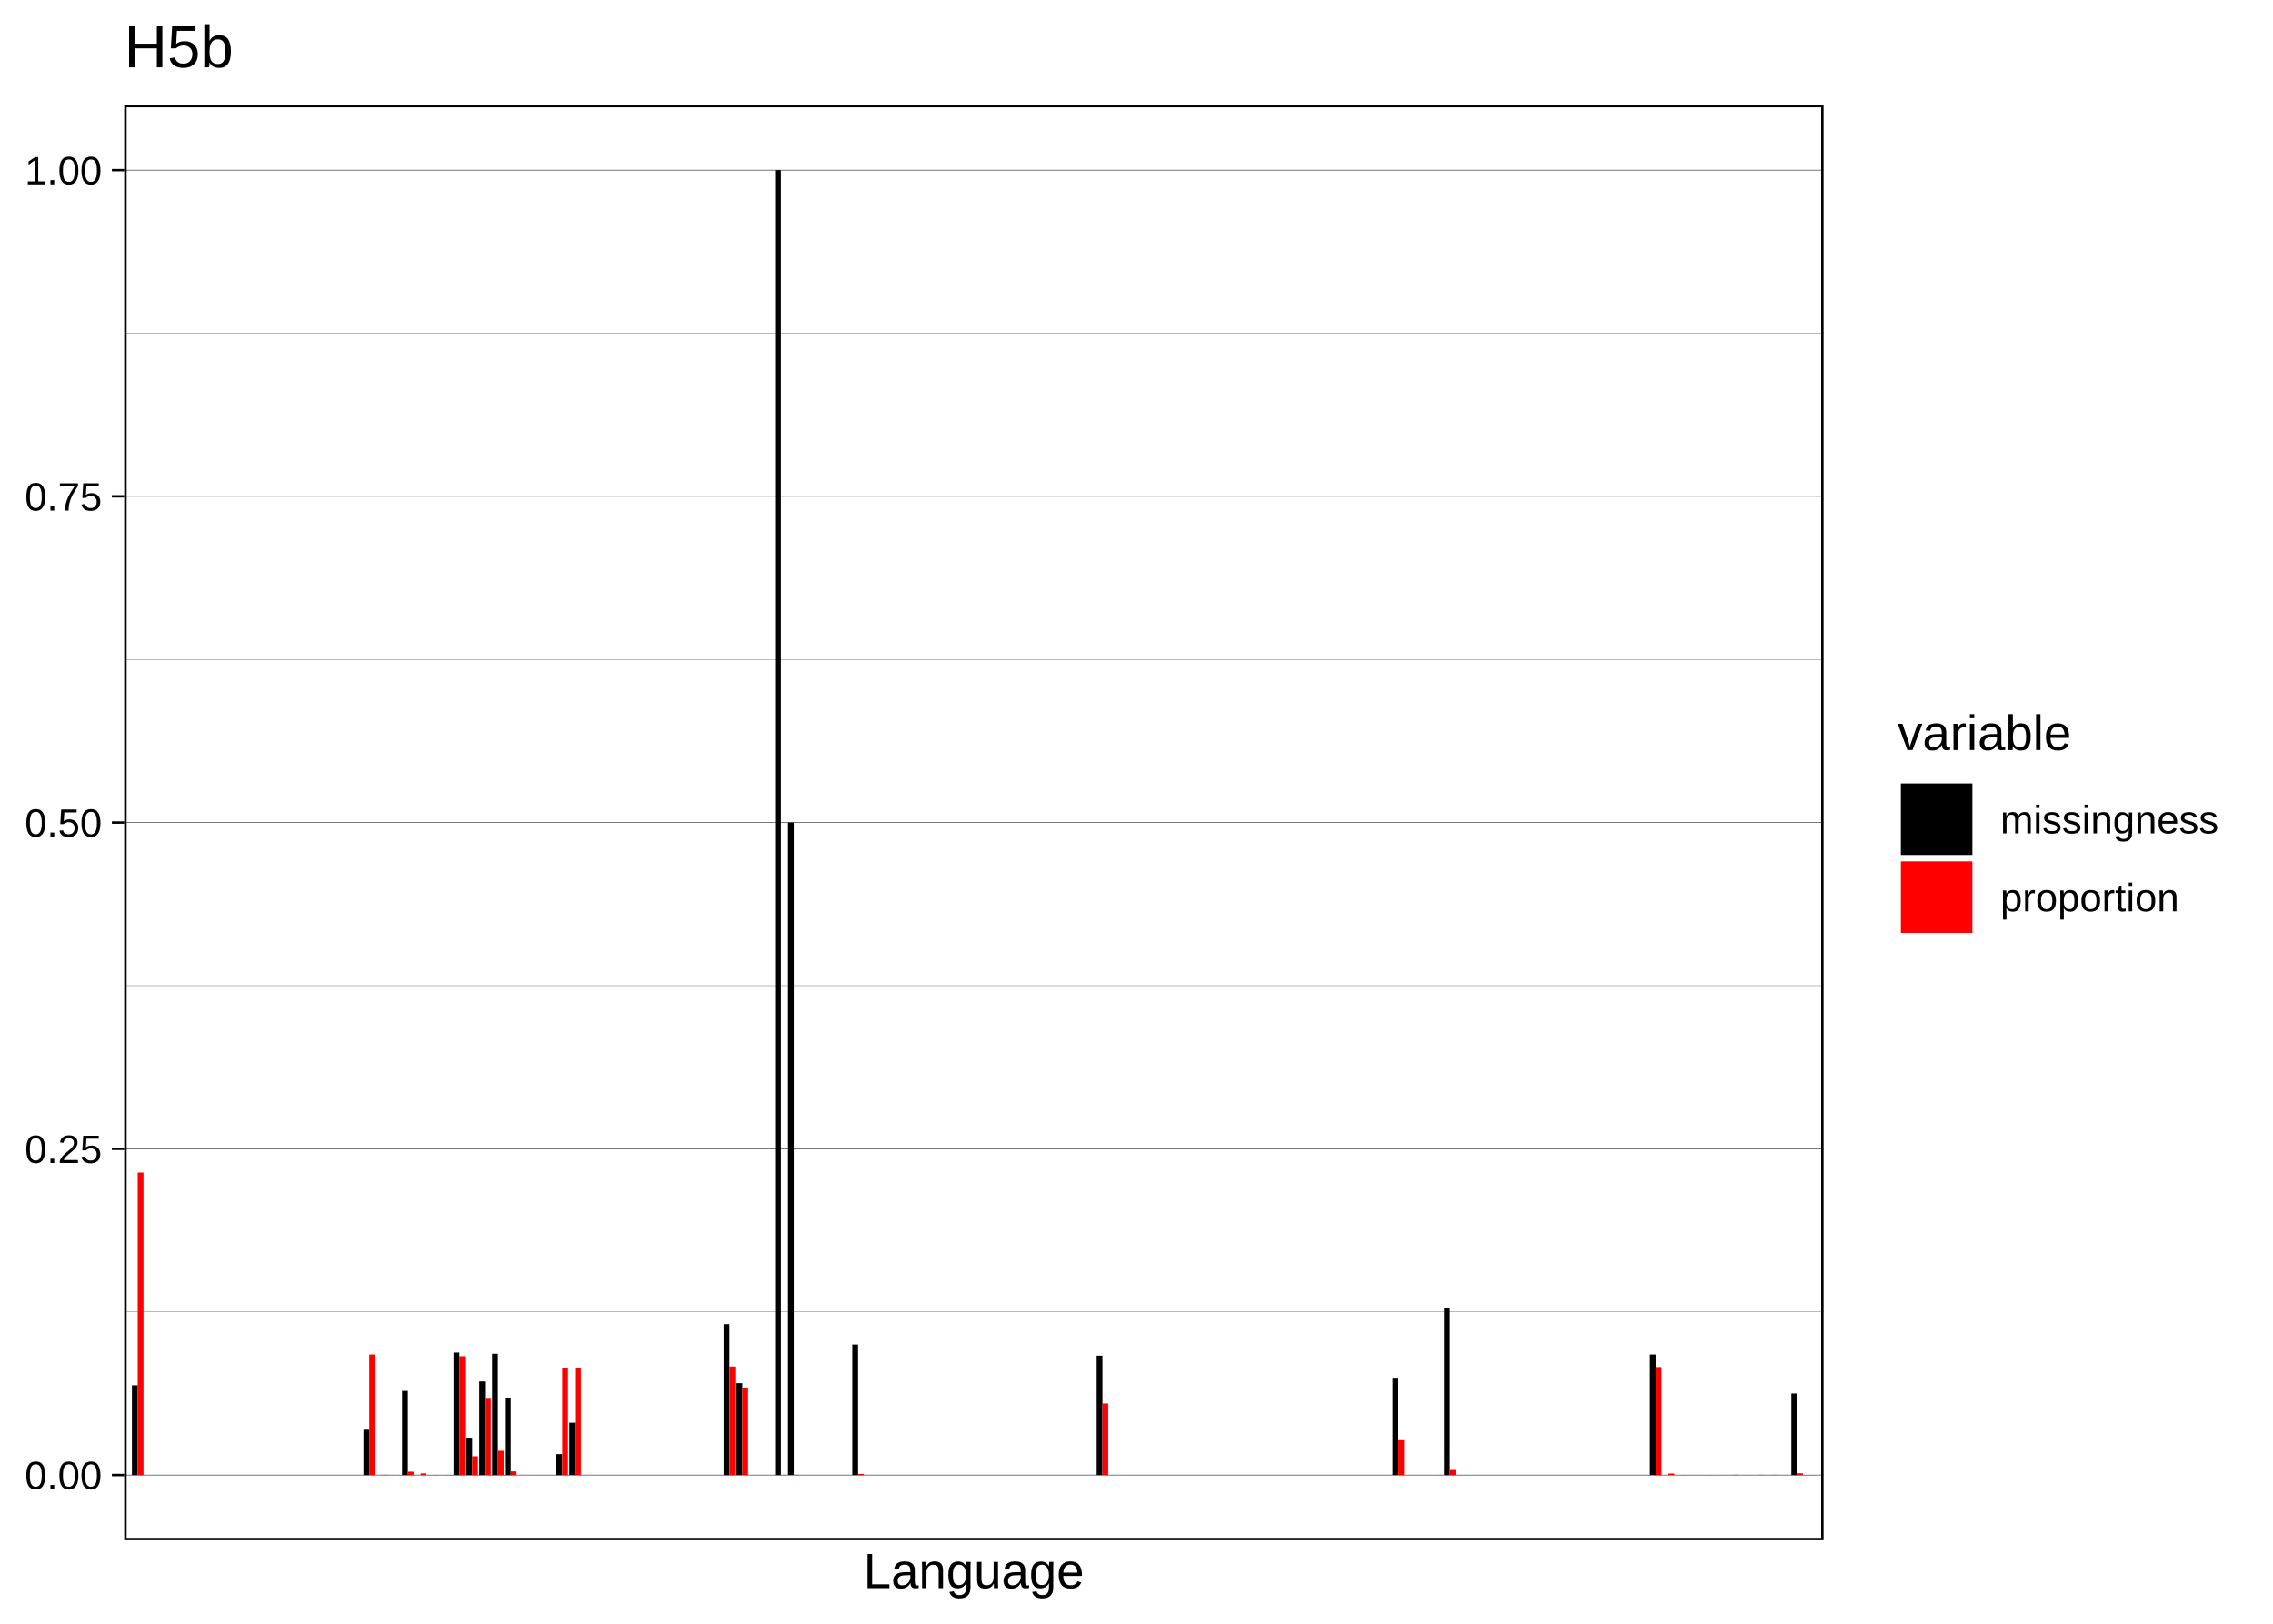
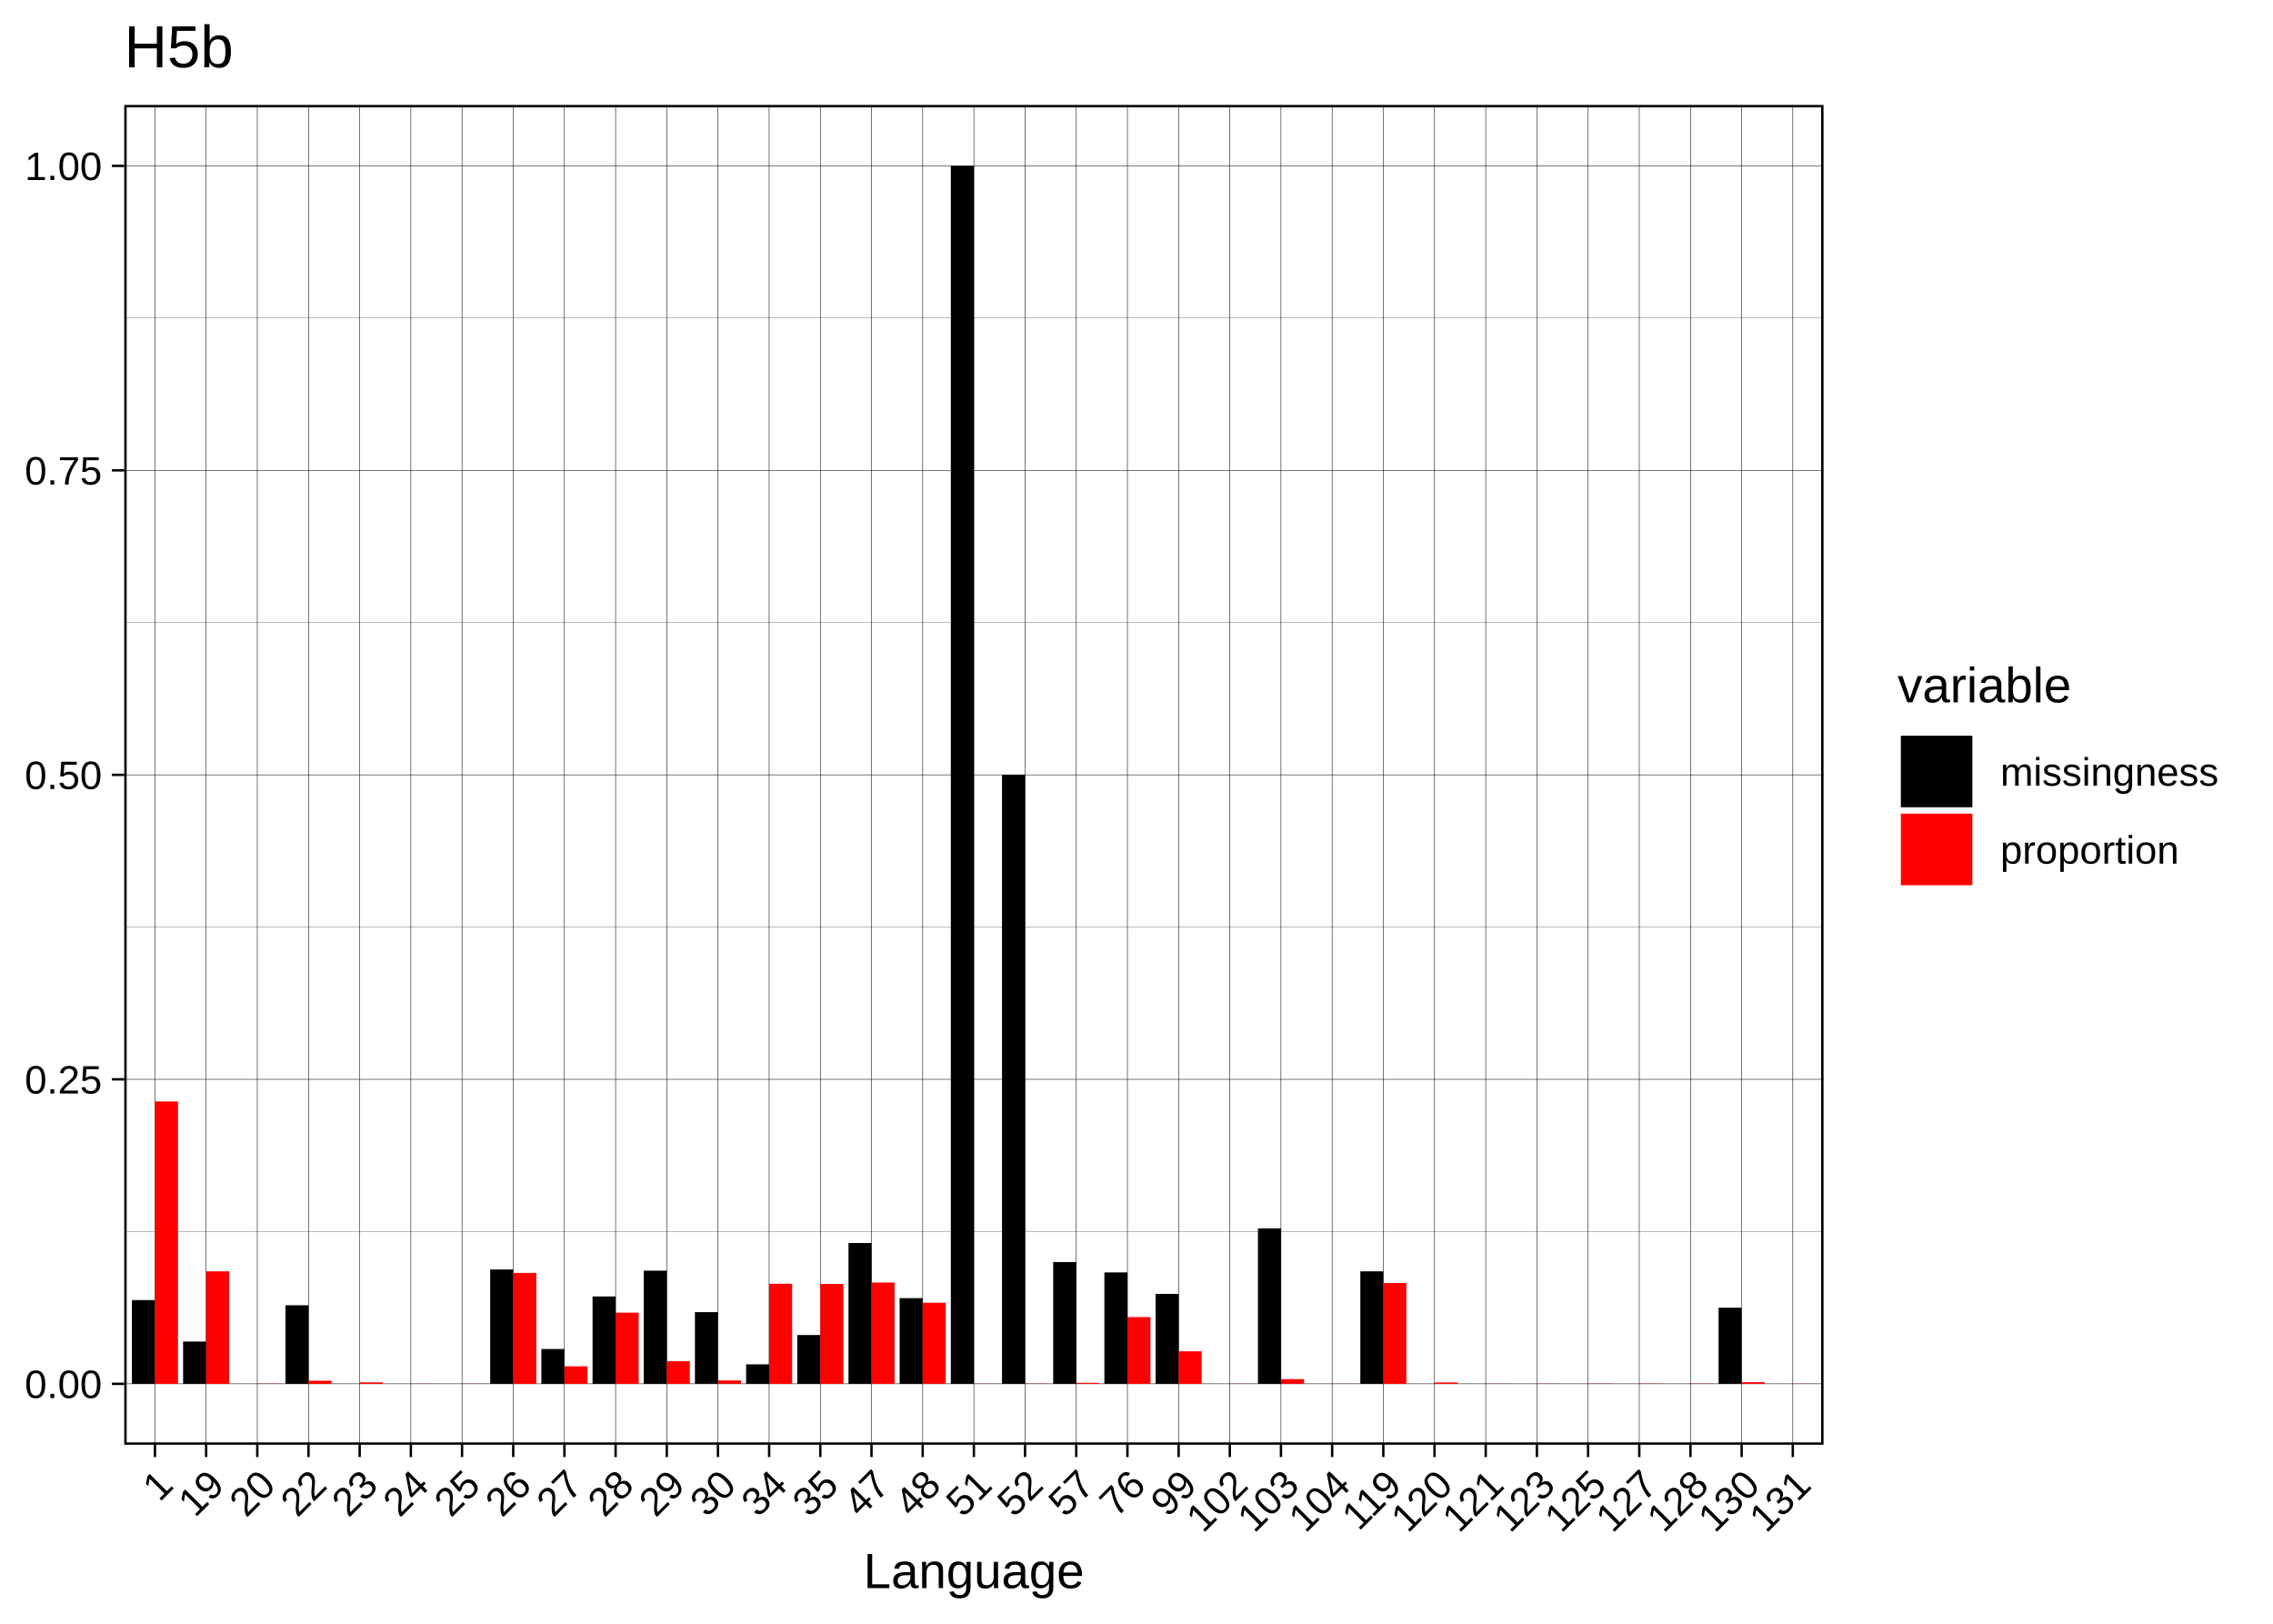
<svg xmlns="http://www.w3.org/2000/svg" class="svglite" width="504.00pt" height="360.00pt" viewBox="0 0 504.00 360.00">
  <defs>
    <style type="text/css">
    .svglite line, .svglite polyline, .svglite polygon, .svglite path, .svglite rect, .svglite circle {
      fill: none;
      stroke: #000000;
      stroke-linecap: round;
      stroke-linejoin: round;
      stroke-miterlimit: 10.00;
    }
    .svglite text {
      white-space: pre;
    }
  </style>
  </defs>
  <rect width="100%" height="100%" style="stroke: none; fill: #FFFFFF;" />
  <defs>
    <clipPath id="cpMC4wMHw1MDQuMDB8MC4wMHwzNjAuMDA=">
      <rect x="0.00" y="0.00" width="504.00" height="360.00" />
    </clipPath>
  </defs>
  <g clip-path="url(#cpMC4wMHw1MDQuMDB8MC4wMHwzNjAuMDA=)">
    <rect x="0" y="0.00" width="504.00" height="360.00" style="stroke-width: 1.07; stroke: #FFFFFF; fill: #FFFFFF;" />
  </g>
  <defs>
-     <clipPath id="cpMjcuNTV8NDA0LjMzfDIzLjI3fDM0MS40OA==">
-       <rect x="27.55" y="23.27" width="376.79" height="318.22" />
+     <clipPath id="cpMjcuNTV8NDA0LjMzfDIzLjI3fDMyMC4zMQ==">
+       <rect x="27.55" y="23.27" width="376.79" height="297.05" />
    </clipPath>
  </defs>
-   <g clip-path="url(#cpMjcuNTV8NDA0LjMzfDIzLjI3fDM0MS40OA==)">
-     <rect x="27.55" y="23.27" width="376.79" height="318.22" style="stroke-width: 1.07; stroke: none; fill: #FFFFFF;" />
-     <polyline points="27.55,290.86 404.33,290.86 " style="stroke-width: 0.053; stroke-linecap: butt;" />
-     <polyline points="27.55,218.54 404.33,218.54 " style="stroke-width: 0.053; stroke-linecap: butt;" />
-     <polyline points="27.55,146.21 404.33,146.21 " style="stroke-width: 0.053; stroke-linecap: butt;" />
-     <polyline points="27.55,73.89 404.33,73.89 " style="stroke-width: 0.053; stroke-linecap: butt;" />
-     <polyline points="27.55,327.02 404.33,327.02 " style="stroke-width: 0.11; stroke-linecap: butt;" />
-     <polyline points="27.55,254.70 404.33,254.70 " style="stroke-width: 0.11; stroke-linecap: butt;" />
-     <polyline points="27.55,182.37 404.33,182.37 " style="stroke-width: 0.11; stroke-linecap: butt;" />
-     <polyline points="27.55,110.05 404.33,110.05 " style="stroke-width: 0.11; stroke-linecap: butt;" />
-     <polyline points="27.55,37.73 404.33,37.73 " style="stroke-width: 0.11; stroke-linecap: butt;" />
-     <rect x="243.18" y="300.56" width="1.28" height="26.46" style="stroke-width: 1.07; stroke: none; stroke-linecap: butt; stroke-linejoin: miter; fill: #000000;" />
-     <rect x="308.78" y="305.66" width="1.28" height="21.36" style="stroke-width: 1.07; stroke: none; stroke-linecap: butt; stroke-linejoin: miter; fill: #000000;" />
-     <rect x="320.19" y="290.09" width="1.28" height="36.93" style="stroke-width: 1.07; stroke: none; stroke-linecap: butt; stroke-linejoin: miter; fill: #000000;" />
-     <rect x="29.26" y="307.13" width="1.28" height="19.89" style="stroke-width: 1.07; stroke: none; stroke-linecap: butt; stroke-linejoin: miter; fill: #000000;" />
-     <rect x="80.60" y="316.98" width="1.28" height="10.04" style="stroke-width: 1.07; stroke: none; stroke-linecap: butt; stroke-linejoin: miter; fill: #000000;" />
-     <rect x="371.53" y="327.02" width="1.28" height="0.00" style="stroke-width: 1.07; stroke: none; stroke-linecap: butt; stroke-linejoin: miter; fill: #000000;" />
-     <rect x="382.94" y="327.02" width="1.28" height="0.00" style="stroke-width: 1.07; stroke: none; stroke-linecap: butt; stroke-linejoin: miter; fill: #000000;" />
-     <rect x="92.01" y="327.02" width="1.28" height="0.00" style="stroke-width: 1.07; stroke: none; stroke-linecap: butt; stroke-linejoin: miter; fill: #000000;" />
-     <rect x="388.65" y="327.02" width="1.28" height="0.00" style="stroke-width: 1.07; stroke: none; stroke-linecap: butt; stroke-linejoin: miter; fill: #000000;" />
-     <rect x="377.24" y="327.02" width="1.28" height="0.00" style="stroke-width: 1.07; stroke: none; stroke-linecap: butt; stroke-linejoin: miter; fill: #000000;" />
-     <rect x="100.57" y="299.87" width="1.28" height="27.15" style="stroke-width: 1.07; stroke: none; stroke-linecap: butt; stroke-linejoin: miter; fill: #000000;" />
-     <rect x="174.73" y="182.37" width="1.28" height="144.64" style="stroke-width: 1.07; stroke: none; stroke-linecap: butt; stroke-linejoin: miter; fill: #000000;" />
-     <rect x="171.87" y="37.73" width="1.28" height="289.29" style="stroke-width: 1.07; stroke: none; stroke-linecap: butt; stroke-linejoin: miter; fill: #000000;" />
-     <rect x="391.50" y="327.02" width="1.28" height="0.00" style="stroke-width: 1.07; stroke: none; stroke-linecap: butt; stroke-linejoin: miter; fill: #000000;" />
-     <rect x="188.99" y="298.09" width="1.28" height="28.93" style="stroke-width: 1.07; stroke: none; stroke-linecap: butt; stroke-linejoin: miter; fill: #000000;" />
-     <rect x="323.04" y="327.02" width="1.28" height="0.00" style="stroke-width: 1.07; stroke: none; stroke-linecap: butt; stroke-linejoin: miter; fill: #000000;" />
-     <rect x="89.16" y="308.36" width="1.28" height="18.66" style="stroke-width: 1.07; stroke: none; stroke-linecap: butt; stroke-linejoin: miter; fill: #000000;" />
-     <rect x="397.20" y="308.94" width="1.28" height="18.08" style="stroke-width: 1.07; stroke: none; stroke-linecap: butt; stroke-linejoin: miter; fill: #000000;" />
-     <rect x="400.06" y="327.02" width="1.28" height="0.00" style="stroke-width: 1.07; stroke: none; stroke-linecap: butt; stroke-linejoin: miter; fill: #000000;" />
-     <rect x="97.71" y="327.02" width="1.28" height="0.00" style="stroke-width: 1.07; stroke: none; stroke-linecap: butt; stroke-linejoin: miter; fill: #000000;" />
-     <rect x="94.86" y="327.02" width="1.28" height="0.00" style="stroke-width: 1.07; stroke: none; stroke-linecap: butt; stroke-linejoin: miter; fill: #000000;" />
-     <rect x="83.45" y="327.02" width="1.28" height="0.00" style="stroke-width: 1.07; stroke: none; stroke-linecap: butt; stroke-linejoin: miter; fill: #000000;" />
-     <rect x="317.34" y="327.02" width="1.28" height="0.00" style="stroke-width: 1.07; stroke: none; stroke-linecap: butt; stroke-linejoin: miter; fill: #000000;" />
-     <rect x="368.68" y="327.02" width="1.28" height="0.00" style="stroke-width: 1.07; stroke: none; stroke-linecap: butt; stroke-linejoin: miter; fill: #000000;" />
-     <rect x="365.83" y="300.30" width="1.28" height="26.72" style="stroke-width: 1.07; stroke: none; stroke-linecap: butt; stroke-linejoin: miter; fill: #000000;" />
-     <rect x="160.46" y="293.57" width="1.28" height="33.45" style="stroke-width: 1.07; stroke: none; stroke-linecap: butt; stroke-linejoin: miter; fill: #000000;" />
-     <rect x="103.42" y="318.75" width="1.28" height="8.27" style="stroke-width: 1.07; stroke: none; stroke-linecap: butt; stroke-linejoin: miter; fill: #000000;" />
-     <rect x="163.32" y="306.66" width="1.28" height="20.36" style="stroke-width: 1.07; stroke: none; stroke-linecap: butt; stroke-linejoin: miter; fill: #000000;" />
-     <rect x="106.27" y="306.27" width="1.28" height="20.75" style="stroke-width: 1.07; stroke: none; stroke-linecap: butt; stroke-linejoin: miter; fill: #000000;" />
-     <rect x="109.12" y="300.14" width="1.28" height="26.88" style="stroke-width: 1.07; stroke: none; stroke-linecap: butt; stroke-linejoin: miter; fill: #000000;" />
-     <rect x="111.97" y="310.00" width="1.28" height="17.02" style="stroke-width: 1.07; stroke: none; stroke-linecap: butt; stroke-linejoin: miter; fill: #000000;" />
-     <rect x="123.38" y="322.39" width="1.28" height="4.63" style="stroke-width: 1.07; stroke: none; stroke-linecap: butt; stroke-linejoin: miter; fill: #000000;" />
-     <rect x="126.24" y="315.42" width="1.28" height="11.59" style="stroke-width: 1.07; stroke: none; stroke-linecap: butt; stroke-linejoin: miter; fill: #000000;" />
-     <rect x="244.46" y="311.16" width="1.28" height="15.86" style="stroke-width: 1.07; stroke: none; stroke-linecap: butt; stroke-linejoin: miter; fill: #FF0000;" />
-     <rect x="310.07" y="319.29" width="1.28" height="7.73" style="stroke-width: 1.07; stroke: none; stroke-linecap: butt; stroke-linejoin: miter; fill: #FF0000;" />
-     <rect x="321.48" y="325.90" width="1.28" height="1.12" style="stroke-width: 1.07; stroke: none; stroke-linecap: butt; stroke-linejoin: miter; fill: #FF0000;" />
-     <rect x="30.54" y="259.96" width="1.28" height="67.06" style="stroke-width: 1.07; stroke: none; stroke-linecap: butt; stroke-linejoin: miter; fill: #FF0000;" />
-     <rect x="81.88" y="300.30" width="1.28" height="26.72" style="stroke-width: 1.07; stroke: none; stroke-linecap: butt; stroke-linejoin: miter; fill: #FF0000;" />
-     <rect x="372.82" y="327.00" width="1.28" height="0.024" style="stroke-width: 1.07; stroke: none; stroke-linecap: butt; stroke-linejoin: miter; fill: #FF0000;" />
-     <rect x="384.23" y="326.97" width="1.28" height="0.048" style="stroke-width: 1.07; stroke: none; stroke-linecap: butt; stroke-linejoin: miter; fill: #FF0000;" />
-     <rect x="93.29" y="326.66" width="1.28" height="0.36" style="stroke-width: 1.07; stroke: none; stroke-linecap: butt; stroke-linejoin: miter; fill: #FF0000;" />
-     <rect x="389.93" y="326.97" width="1.28" height="0.048" style="stroke-width: 1.07; stroke: none; stroke-linecap: butt; stroke-linejoin: miter; fill: #FF0000;" />
-     <rect x="378.52" y="327.00" width="1.28" height="0.024" style="stroke-width: 1.07; stroke: none; stroke-linecap: butt; stroke-linejoin: miter; fill: #FF0000;" />
-     <rect x="101.85" y="300.68" width="1.28" height="26.34" style="stroke-width: 1.07; stroke: none; stroke-linecap: butt; stroke-linejoin: miter; fill: #FF0000;" />
-     <rect x="176.01" y="326.97" width="1.28" height="0.048" style="stroke-width: 1.07; stroke: none; stroke-linecap: butt; stroke-linejoin: miter; fill: #FF0000;" />
-     <rect x="173.16" y="327.00" width="1.28" height="0.024" style="stroke-width: 1.07; stroke: none; stroke-linecap: butt; stroke-linejoin: miter; fill: #FF0000;" />
-     <rect x="392.78" y="326.97" width="1.28" height="0.048" style="stroke-width: 1.07; stroke: none; stroke-linecap: butt; stroke-linejoin: miter; fill: #FF0000;" />
-     <rect x="190.27" y="326.78" width="1.28" height="0.24" style="stroke-width: 1.07; stroke: none; stroke-linecap: butt; stroke-linejoin: miter; fill: #FF0000;" />
-     <rect x="324.33" y="327.00" width="1.28" height="0.024" style="stroke-width: 1.07; stroke: none; stroke-linecap: butt; stroke-linejoin: miter; fill: #FF0000;" />
-     <rect x="90.44" y="326.28" width="1.28" height="0.74" style="stroke-width: 1.07; stroke: none; stroke-linecap: butt; stroke-linejoin: miter; fill: #FF0000;" />
-     <rect x="398.49" y="326.64" width="1.28" height="0.38" style="stroke-width: 1.07; stroke: none; stroke-linecap: butt; stroke-linejoin: miter; fill: #FF0000;" />
-     <rect x="401.34" y="327.00" width="1.28" height="0.024" style="stroke-width: 1.07; stroke: none; stroke-linecap: butt; stroke-linejoin: miter; fill: #FF0000;" />
-     <rect x="99.00" y="327.00" width="1.28" height="0.024" style="stroke-width: 1.07; stroke: none; stroke-linecap: butt; stroke-linejoin: miter; fill: #FF0000;" />
-     <rect x="96.14" y="327.00" width="1.28" height="0.024" style="stroke-width: 1.07; stroke: none; stroke-linecap: butt; stroke-linejoin: miter; fill: #FF0000;" />
-     <rect x="84.74" y="326.97" width="1.28" height="0.048" style="stroke-width: 1.07; stroke: none; stroke-linecap: butt; stroke-linejoin: miter; fill: #FF0000;" />
-     <rect x="318.62" y="327.00" width="1.28" height="0.024" style="stroke-width: 1.07; stroke: none; stroke-linecap: butt; stroke-linejoin: miter; fill: #FF0000;" />
-     <rect x="369.96" y="326.69" width="1.28" height="0.33" style="stroke-width: 1.07; stroke: none; stroke-linecap: butt; stroke-linejoin: miter; fill: #FF0000;" />
-     <rect x="367.11" y="303.08" width="1.28" height="23.94" style="stroke-width: 1.07; stroke: none; stroke-linecap: butt; stroke-linejoin: miter; fill: #FF0000;" />
-     <rect x="161.75" y="302.96" width="1.28" height="24.06" style="stroke-width: 1.07; stroke: none; stroke-linecap: butt; stroke-linejoin: miter; fill: #FF0000;" />
-     <rect x="104.70" y="322.86" width="1.28" height="4.16" style="stroke-width: 1.07; stroke: none; stroke-linecap: butt; stroke-linejoin: miter; fill: #FF0000;" />
-     <rect x="164.60" y="307.76" width="1.28" height="19.26" style="stroke-width: 1.07; stroke: none; stroke-linecap: butt; stroke-linejoin: miter; fill: #FF0000;" />
-     <rect x="107.55" y="310.12" width="1.28" height="16.90" style="stroke-width: 1.07; stroke: none; stroke-linecap: butt; stroke-linejoin: miter; fill: #FF0000;" />
-     <rect x="110.41" y="321.65" width="1.28" height="5.37" style="stroke-width: 1.07; stroke: none; stroke-linecap: butt; stroke-linejoin: miter; fill: #FF0000;" />
-     <rect x="113.26" y="326.21" width="1.28" height="0.81" style="stroke-width: 1.07; stroke: none; stroke-linecap: butt; stroke-linejoin: miter; fill: #FF0000;" />
-     <rect x="124.67" y="303.25" width="1.28" height="23.77" style="stroke-width: 1.07; stroke: none; stroke-linecap: butt; stroke-linejoin: miter; fill: #FF0000;" />
-     <rect x="127.52" y="303.29" width="1.28" height="23.73" style="stroke-width: 1.07; stroke: none; stroke-linecap: butt; stroke-linejoin: miter; fill: #FF0000;" />
-     <rect x="27.55" y="23.27" width="376.79" height="318.22" style="stroke-width: 1.07;" />
+   <g clip-path="url(#cpMjcuNTV8NDA0LjMzfDIzLjI3fDMyMC4zMQ==)">
+     <rect x="27.55" y="23.27" width="376.79" height="297.05" style="stroke-width: 1.07; stroke: none; fill: #FFFFFF;" />
+     <polyline points="27.55,273.05 404.33,273.05 " style="stroke-width: 0.053; stroke-linecap: butt;" />
+     <polyline points="27.55,205.54 404.33,205.54 " style="stroke-width: 0.053; stroke-linecap: butt;" />
+     <polyline points="27.55,138.03 404.33,138.03 " style="stroke-width: 0.053; stroke-linecap: butt;" />
+     <polyline points="27.55,70.52 404.33,70.52 " style="stroke-width: 0.053; stroke-linecap: butt;" />
+     <polyline points="27.55,306.81 404.33,306.81 " style="stroke-width: 0.11; stroke-linecap: butt;" />
+     <polyline points="27.55,239.30 404.33,239.30 " style="stroke-width: 0.11; stroke-linecap: butt;" />
+     <polyline points="27.55,171.79 404.33,171.79 " style="stroke-width: 0.11; stroke-linecap: butt;" />
+     <polyline points="27.55,104.28 404.33,104.28 " style="stroke-width: 0.11; stroke-linecap: butt;" />
+     <polyline points="27.55,36.77 404.33,36.77 " style="stroke-width: 0.11; stroke-linecap: butt;" />
+     <polyline points="34.36,320.31 34.36,23.27 " style="stroke-width: 0.11; stroke-linecap: butt;" />
+     <polyline points="45.71,320.31 45.71,23.27 " style="stroke-width: 0.11; stroke-linecap: butt;" />
+     <polyline points="57.05,320.31 57.05,23.27 " style="stroke-width: 0.11; stroke-linecap: butt;" />
+     <polyline points="68.40,320.31 68.40,23.27 " style="stroke-width: 0.11; stroke-linecap: butt;" />
+     <polyline points="79.75,320.31 79.75,23.27 " style="stroke-width: 0.11; stroke-linecap: butt;" />
+     <polyline points="91.10,320.31 91.10,23.27 " style="stroke-width: 0.11; stroke-linecap: butt;" />
+     <polyline points="102.45,320.31 102.45,23.27 " style="stroke-width: 0.11; stroke-linecap: butt;" />
+     <polyline points="113.80,320.31 113.80,23.27 " style="stroke-width: 0.11; stroke-linecap: butt;" />
+     <polyline points="125.15,320.31 125.15,23.27 " style="stroke-width: 0.11; stroke-linecap: butt;" />
+     <polyline points="136.50,320.31 136.50,23.27 " style="stroke-width: 0.11; stroke-linecap: butt;" />
+     <polyline points="147.85,320.31 147.85,23.27 " style="stroke-width: 0.11; stroke-linecap: butt;" />
+     <polyline points="159.20,320.31 159.20,23.27 " style="stroke-width: 0.11; stroke-linecap: butt;" />
+     <polyline points="170.54,320.31 170.54,23.27 " style="stroke-width: 0.11; stroke-linecap: butt;" />
+     <polyline points="181.89,320.31 181.89,23.27 " style="stroke-width: 0.11; stroke-linecap: butt;" />
+     <polyline points="193.24,320.31 193.24,23.27 " style="stroke-width: 0.11; stroke-linecap: butt;" />
+     <polyline points="204.59,320.31 204.59,23.27 " style="stroke-width: 0.11; stroke-linecap: butt;" />
+     <polyline points="215.94,320.31 215.94,23.27 " style="stroke-width: 0.11; stroke-linecap: butt;" />
+     <polyline points="227.29,320.31 227.29,23.27 " style="stroke-width: 0.11; stroke-linecap: butt;" />
+     <polyline points="238.64,320.31 238.64,23.27 " style="stroke-width: 0.11; stroke-linecap: butt;" />
+     <polyline points="249.99,320.31 249.99,23.27 " style="stroke-width: 0.11; stroke-linecap: butt;" />
+     <polyline points="261.34,320.31 261.34,23.27 " style="stroke-width: 0.11; stroke-linecap: butt;" />
+     <polyline points="272.69,320.31 272.69,23.27 " style="stroke-width: 0.11; stroke-linecap: butt;" />
+     <polyline points="284.03,320.31 284.03,23.27 " style="stroke-width: 0.11; stroke-linecap: butt;" />
+     <polyline points="295.38,320.31 295.38,23.27 " style="stroke-width: 0.11; stroke-linecap: butt;" />
+     <polyline points="306.73,320.31 306.73,23.27 " style="stroke-width: 0.11; stroke-linecap: butt;" />
+     <polyline points="318.08,320.31 318.08,23.27 " style="stroke-width: 0.11; stroke-linecap: butt;" />
+     <polyline points="329.43,320.31 329.43,23.27 " style="stroke-width: 0.11; stroke-linecap: butt;" />
+     <polyline points="340.78,320.31 340.78,23.27 " style="stroke-width: 0.11; stroke-linecap: butt;" />
+     <polyline points="352.13,320.31 352.13,23.27 " style="stroke-width: 0.11; stroke-linecap: butt;" />
+     <polyline points="363.48,320.31 363.48,23.27 " style="stroke-width: 0.11; stroke-linecap: butt;" />
+     <polyline points="374.83,320.31 374.83,23.27 " style="stroke-width: 0.11; stroke-linecap: butt;" />
+     <polyline points="386.18,320.31 386.18,23.27 " style="stroke-width: 0.11; stroke-linecap: butt;" />
+     <polyline points="397.52,320.31 397.52,23.27 " style="stroke-width: 0.11; stroke-linecap: butt;" />
+     <rect x="244.88" y="282.11" width="5.11" height="24.70" style="stroke-width: 1.07; stroke: none; stroke-linecap: butt; stroke-linejoin: miter; fill: #000000;" />
+     <rect x="256.23" y="286.87" width="5.11" height="19.94" style="stroke-width: 1.07; stroke: none; stroke-linecap: butt; stroke-linejoin: miter; fill: #000000;" />
+     <rect x="278.93" y="272.34" width="5.11" height="34.47" style="stroke-width: 1.07; stroke: none; stroke-linecap: butt; stroke-linejoin: miter; fill: #000000;" />
+     <rect x="29.25" y="288.24" width="5.11" height="18.57" style="stroke-width: 1.07; stroke: none; stroke-linecap: butt; stroke-linejoin: miter; fill: #000000;" />
+     <rect x="40.60" y="297.44" width="5.11" height="9.37" style="stroke-width: 1.07; stroke: none; stroke-linecap: butt; stroke-linejoin: miter; fill: #000000;" />
+     <rect x="324.32" y="306.81" width="5.11" height="0.00" style="stroke-width: 1.07; stroke: none; stroke-linecap: butt; stroke-linejoin: miter; fill: #000000;" />
+     <rect x="347.02" y="306.81" width="5.11" height="0.00" style="stroke-width: 1.07; stroke: none; stroke-linecap: butt; stroke-linejoin: miter; fill: #000000;" />
+     <rect x="74.65" y="306.81" width="5.11" height="0.00" style="stroke-width: 1.07; stroke: none; stroke-linecap: butt; stroke-linejoin: miter; fill: #000000;" />
+     <rect x="358.37" y="306.81" width="5.11" height="0.00" style="stroke-width: 1.07; stroke: none; stroke-linecap: butt; stroke-linejoin: miter; fill: #000000;" />
+     <rect x="335.67" y="306.81" width="5.11" height="0.00" style="stroke-width: 1.07; stroke: none; stroke-linecap: butt; stroke-linejoin: miter; fill: #000000;" />
+     <rect x="108.69" y="281.46" width="5.11" height="25.35" style="stroke-width: 1.07; stroke: none; stroke-linecap: butt; stroke-linejoin: miter; fill: #000000;" />
+     <rect x="222.18" y="171.79" width="5.11" height="135.02" style="stroke-width: 1.07; stroke: none; stroke-linecap: butt; stroke-linejoin: miter; fill: #000000;" />
+     <rect x="210.83" y="36.77" width="5.11" height="270.04" style="stroke-width: 1.07; stroke: none; stroke-linecap: butt; stroke-linejoin: miter; fill: #000000;" />
+     <rect x="369.72" y="306.81" width="5.11" height="0.00" style="stroke-width: 1.07; stroke: none; stroke-linecap: butt; stroke-linejoin: miter; fill: #000000;" />
+     <rect x="233.53" y="279.81" width="5.11" height="27.00" style="stroke-width: 1.07; stroke: none; stroke-linecap: butt; stroke-linejoin: miter; fill: #000000;" />
+     <rect x="290.28" y="306.81" width="5.11" height="0.00" style="stroke-width: 1.07; stroke: none; stroke-linecap: butt; stroke-linejoin: miter; fill: #000000;" />
+     <rect x="63.30" y="289.39" width="5.11" height="17.42" style="stroke-width: 1.07; stroke: none; stroke-linecap: butt; stroke-linejoin: miter; fill: #000000;" />
+     <rect x="381.07" y="289.93" width="5.11" height="16.88" style="stroke-width: 1.07; stroke: none; stroke-linecap: butt; stroke-linejoin: miter; fill: #000000;" />
+     <rect x="392.42" y="306.81" width="5.11" height="0.00" style="stroke-width: 1.07; stroke: none; stroke-linecap: butt; stroke-linejoin: miter; fill: #000000;" />
+     <rect x="97.34" y="306.81" width="5.11" height="0.00" style="stroke-width: 1.07; stroke: none; stroke-linecap: butt; stroke-linejoin: miter; fill: #000000;" />
+     <rect x="85.99" y="306.81" width="5.11" height="0.00" style="stroke-width: 1.07; stroke: none; stroke-linecap: butt; stroke-linejoin: miter; fill: #000000;" />
+     <rect x="51.95" y="306.81" width="5.11" height="0.00" style="stroke-width: 1.07; stroke: none; stroke-linecap: butt; stroke-linejoin: miter; fill: #000000;" />
+     <rect x="267.58" y="306.81" width="5.11" height="0.00" style="stroke-width: 1.07; stroke: none; stroke-linecap: butt; stroke-linejoin: miter; fill: #000000;" />
+     <rect x="312.97" y="306.81" width="5.11" height="0.00" style="stroke-width: 1.07; stroke: none; stroke-linecap: butt; stroke-linejoin: miter; fill: #000000;" />
+     <rect x="301.63" y="281.87" width="5.11" height="24.94" style="stroke-width: 1.07; stroke: none; stroke-linecap: butt; stroke-linejoin: miter; fill: #000000;" />
+     <rect x="188.14" y="275.59" width="5.11" height="31.22" style="stroke-width: 1.07; stroke: none; stroke-linecap: butt; stroke-linejoin: miter; fill: #000000;" />
+     <rect x="120.04" y="299.09" width="5.11" height="7.72" style="stroke-width: 1.07; stroke: none; stroke-linecap: butt; stroke-linejoin: miter; fill: #000000;" />
+     <rect x="199.48" y="287.81" width="5.11" height="19.00" style="stroke-width: 1.07; stroke: none; stroke-linecap: butt; stroke-linejoin: miter; fill: #000000;" />
+     <rect x="131.39" y="287.44" width="5.11" height="19.37" style="stroke-width: 1.07; stroke: none; stroke-linecap: butt; stroke-linejoin: miter; fill: #000000;" />
+     <rect x="142.74" y="281.72" width="5.11" height="25.09" style="stroke-width: 1.07; stroke: none; stroke-linecap: butt; stroke-linejoin: miter; fill: #000000;" />
+     <rect x="154.09" y="290.92" width="5.11" height="15.88" style="stroke-width: 1.07; stroke: none; stroke-linecap: butt; stroke-linejoin: miter; fill: #000000;" />
+     <rect x="165.44" y="302.49" width="5.11" height="4.32" style="stroke-width: 1.07; stroke: none; stroke-linecap: butt; stroke-linejoin: miter; fill: #000000;" />
+     <rect x="176.79" y="295.99" width="5.11" height="10.82" style="stroke-width: 1.07; stroke: none; stroke-linecap: butt; stroke-linejoin: miter; fill: #000000;" />
+     <rect x="249.99" y="292.01" width="5.11" height="14.80" style="stroke-width: 1.07; stroke: none; stroke-linecap: butt; stroke-linejoin: miter; fill: #FF0000;" />
+     <rect x="261.34" y="299.60" width="5.11" height="7.21" style="stroke-width: 1.07; stroke: none; stroke-linecap: butt; stroke-linejoin: miter; fill: #FF0000;" />
+     <rect x="284.03" y="305.77" width="5.11" height="1.04" style="stroke-width: 1.07; stroke: none; stroke-linecap: butt; stroke-linejoin: miter; fill: #FF0000;" />
+     <rect x="34.36" y="244.21" width="5.11" height="62.60" style="stroke-width: 1.07; stroke: none; stroke-linecap: butt; stroke-linejoin: miter; fill: #FF0000;" />
+     <rect x="45.71" y="281.87" width="5.11" height="24.94" style="stroke-width: 1.07; stroke: none; stroke-linecap: butt; stroke-linejoin: miter; fill: #FF0000;" />
+     <rect x="329.43" y="306.79" width="5.11" height="0.022" style="stroke-width: 1.07; stroke: none; stroke-linecap: butt; stroke-linejoin: miter; fill: #FF0000;" />
+     <rect x="352.13" y="306.77" width="5.11" height="0.044" style="stroke-width: 1.07; stroke: none; stroke-linecap: butt; stroke-linejoin: miter; fill: #FF0000;" />
+     <rect x="79.75" y="306.48" width="5.11" height="0.33" style="stroke-width: 1.07; stroke: none; stroke-linecap: butt; stroke-linejoin: miter; fill: #FF0000;" />
+     <rect x="363.48" y="306.77" width="5.11" height="0.044" style="stroke-width: 1.07; stroke: none; stroke-linecap: butt; stroke-linejoin: miter; fill: #FF0000;" />
+     <rect x="340.78" y="306.79" width="5.11" height="0.022" style="stroke-width: 1.07; stroke: none; stroke-linecap: butt; stroke-linejoin: miter; fill: #FF0000;" />
+     <rect x="113.80" y="282.22" width="5.11" height="24.59" style="stroke-width: 1.07; stroke: none; stroke-linecap: butt; stroke-linejoin: miter; fill: #FF0000;" />
+     <rect x="227.29" y="306.77" width="5.11" height="0.044" style="stroke-width: 1.07; stroke: none; stroke-linecap: butt; stroke-linejoin: miter; fill: #FF0000;" />
+     <rect x="215.94" y="306.79" width="5.11" height="0.022" style="stroke-width: 1.07; stroke: none; stroke-linecap: butt; stroke-linejoin: miter; fill: #FF0000;" />
+     <rect x="374.83" y="306.77" width="5.11" height="0.044" style="stroke-width: 1.07; stroke: none; stroke-linecap: butt; stroke-linejoin: miter; fill: #FF0000;" />
+     <rect x="238.64" y="306.59" width="5.11" height="0.22" style="stroke-width: 1.07; stroke: none; stroke-linecap: butt; stroke-linejoin: miter; fill: #FF0000;" />
+     <rect x="295.38" y="306.79" width="5.11" height="0.022" style="stroke-width: 1.07; stroke: none; stroke-linecap: butt; stroke-linejoin: miter; fill: #FF0000;" />
+     <rect x="68.40" y="306.12" width="5.11" height="0.69" style="stroke-width: 1.07; stroke: none; stroke-linecap: butt; stroke-linejoin: miter; fill: #FF0000;" />
+     <rect x="386.18" y="306.45" width="5.11" height="0.36" style="stroke-width: 1.07; stroke: none; stroke-linecap: butt; stroke-linejoin: miter; fill: #FF0000;" />
+     <rect x="397.52" y="306.79" width="5.11" height="0.022" style="stroke-width: 1.07; stroke: none; stroke-linecap: butt; stroke-linejoin: miter; fill: #FF0000;" />
+     <rect x="102.45" y="306.79" width="5.11" height="0.022" style="stroke-width: 1.07; stroke: none; stroke-linecap: butt; stroke-linejoin: miter; fill: #FF0000;" />
+     <rect x="91.10" y="306.79" width="5.11" height="0.022" style="stroke-width: 1.07; stroke: none; stroke-linecap: butt; stroke-linejoin: miter; fill: #FF0000;" />
+     <rect x="57.05" y="306.77" width="5.11" height="0.044" style="stroke-width: 1.07; stroke: none; stroke-linecap: butt; stroke-linejoin: miter; fill: #FF0000;" />
+     <rect x="272.69" y="306.79" width="5.11" height="0.022" style="stroke-width: 1.07; stroke: none; stroke-linecap: butt; stroke-linejoin: miter; fill: #FF0000;" />
+     <rect x="318.08" y="306.50" width="5.11" height="0.31" style="stroke-width: 1.07; stroke: none; stroke-linecap: butt; stroke-linejoin: miter; fill: #FF0000;" />
+     <rect x="306.73" y="284.46" width="5.11" height="22.35" style="stroke-width: 1.07; stroke: none; stroke-linecap: butt; stroke-linejoin: miter; fill: #FF0000;" />
+     <rect x="193.24" y="284.35" width="5.11" height="22.46" style="stroke-width: 1.07; stroke: none; stroke-linecap: butt; stroke-linejoin: miter; fill: #FF0000;" />
+     <rect x="125.15" y="302.93" width="5.11" height="3.88" style="stroke-width: 1.07; stroke: none; stroke-linecap: butt; stroke-linejoin: miter; fill: #FF0000;" />
+     <rect x="204.59" y="288.83" width="5.11" height="17.97" style="stroke-width: 1.07; stroke: none; stroke-linecap: butt; stroke-linejoin: miter; fill: #FF0000;" />
+     <rect x="136.50" y="291.03" width="5.11" height="15.78" style="stroke-width: 1.07; stroke: none; stroke-linecap: butt; stroke-linejoin: miter; fill: #FF0000;" />
+     <rect x="147.85" y="301.79" width="5.11" height="5.02" style="stroke-width: 1.07; stroke: none; stroke-linecap: butt; stroke-linejoin: miter; fill: #FF0000;" />
+     <rect x="159.20" y="306.06" width="5.11" height="0.75" style="stroke-width: 1.07; stroke: none; stroke-linecap: butt; stroke-linejoin: miter; fill: #FF0000;" />
+     <rect x="170.54" y="284.62" width="5.11" height="22.19" style="stroke-width: 1.07; stroke: none; stroke-linecap: butt; stroke-linejoin: miter; fill: #FF0000;" />
+     <rect x="181.89" y="284.66" width="5.11" height="22.15" style="stroke-width: 1.07; stroke: none; stroke-linecap: butt; stroke-linejoin: miter; fill: #FF0000;" />
+     <rect x="27.55" y="23.27" width="376.79" height="297.05" style="stroke-width: 1.07;" />
  </g>
  <g clip-path="url(#cpMC4wMHw1MDQuMDB8MC4wMHwzNjAuMDA=)">
-     <text x="22.62" y="330.17" text-anchor="end" style="font-size: 8.80px; font-family: &quot;Arial&quot;;" textLength="17.14px" lengthAdjust="spacingAndGlyphs">0.00</text>
-     <text x="22.62" y="257.85" text-anchor="end" style="font-size: 8.80px; font-family: &quot;Arial&quot;;" textLength="17.14px" lengthAdjust="spacingAndGlyphs">0.25</text>
-     <text x="22.62" y="185.52" text-anchor="end" style="font-size: 8.80px; font-family: &quot;Arial&quot;;" textLength="17.14px" lengthAdjust="spacingAndGlyphs">0.50</text>
-     <text x="22.62" y="113.20" text-anchor="end" style="font-size: 8.80px; font-family: &quot;Arial&quot;;" textLength="17.14px" lengthAdjust="spacingAndGlyphs">0.75</text>
-     <text x="22.62" y="40.88" text-anchor="end" style="font-size: 8.80px; font-family: &quot;Arial&quot;;" textLength="17.14px" lengthAdjust="spacingAndGlyphs">1.00</text>
-     <polyline points="24.81,327.02 27.55,327.02 " style="stroke-width: 0.53; stroke-linecap: butt;" />
-     <polyline points="24.81,254.70 27.55,254.70 " style="stroke-width: 0.53; stroke-linecap: butt;" />
-     <polyline points="24.81,182.37 27.55,182.37 " style="stroke-width: 0.53; stroke-linecap: butt;" />
-     <polyline points="24.81,110.05 27.55,110.05 " style="stroke-width: 0.53; stroke-linecap: butt;" />
-     <polyline points="24.81,37.73 27.55,37.73 " style="stroke-width: 0.53; stroke-linecap: butt;" />
+     <text x="22.62" y="309.96" text-anchor="end" style="font-size: 8.80px; font-family: &quot;Arial&quot;;" textLength="17.14px" lengthAdjust="spacingAndGlyphs">0.00</text>
+     <text x="22.62" y="242.45" text-anchor="end" style="font-size: 8.80px; font-family: &quot;Arial&quot;;" textLength="17.14px" lengthAdjust="spacingAndGlyphs">0.25</text>
+     <text x="22.62" y="174.94" text-anchor="end" style="font-size: 8.80px; font-family: &quot;Arial&quot;;" textLength="17.14px" lengthAdjust="spacingAndGlyphs">0.50</text>
+     <text x="22.62" y="107.43" text-anchor="end" style="font-size: 8.80px; font-family: &quot;Arial&quot;;" textLength="17.14px" lengthAdjust="spacingAndGlyphs">0.75</text>
+     <text x="22.62" y="39.92" text-anchor="end" style="font-size: 8.80px; font-family: &quot;Arial&quot;;" textLength="17.14px" lengthAdjust="spacingAndGlyphs">1.00</text>
+     <polyline points="24.81,306.81 27.55,306.81 " style="stroke-width: 0.53; stroke-linecap: butt;" />
+     <polyline points="24.81,239.30 27.55,239.30 " style="stroke-width: 0.53; stroke-linecap: butt;" />
+     <polyline points="24.81,171.79 27.55,171.79 " style="stroke-width: 0.53; stroke-linecap: butt;" />
+     <polyline points="24.81,104.28 27.55,104.28 " style="stroke-width: 0.53; stroke-linecap: butt;" />
+     <polyline points="24.81,36.77 27.55,36.77 " style="stroke-width: 0.53; stroke-linecap: butt;" />
+     <polyline points="34.36,323.05 34.36,320.31 " style="stroke-width: 0.53; stroke-linecap: butt;" />
+     <polyline points="45.71,323.05 45.71,320.31 " style="stroke-width: 0.53; stroke-linecap: butt;" />
+     <polyline points="57.05,323.05 57.05,320.31 " style="stroke-width: 0.53; stroke-linecap: butt;" />
+     <polyline points="68.40,323.05 68.40,320.31 " style="stroke-width: 0.53; stroke-linecap: butt;" />
+     <polyline points="79.75,323.05 79.75,320.31 " style="stroke-width: 0.53; stroke-linecap: butt;" />
+     <polyline points="91.10,323.05 91.10,320.31 " style="stroke-width: 0.53; stroke-linecap: butt;" />
+     <polyline points="102.45,323.05 102.45,320.31 " style="stroke-width: 0.53; stroke-linecap: butt;" />
+     <polyline points="113.80,323.05 113.80,320.31 " style="stroke-width: 0.53; stroke-linecap: butt;" />
+     <polyline points="125.15,323.05 125.15,320.31 " style="stroke-width: 0.53; stroke-linecap: butt;" />
+     <polyline points="136.50,323.05 136.50,320.31 " style="stroke-width: 0.53; stroke-linecap: butt;" />
+     <polyline points="147.85,323.05 147.85,320.31 " style="stroke-width: 0.53; stroke-linecap: butt;" />
+     <polyline points="159.20,323.05 159.20,320.31 " style="stroke-width: 0.53; stroke-linecap: butt;" />
+     <polyline points="170.54,323.05 170.54,320.31 " style="stroke-width: 0.53; stroke-linecap: butt;" />
+     <polyline points="181.89,323.05 181.89,320.31 " style="stroke-width: 0.53; stroke-linecap: butt;" />
+     <polyline points="193.24,323.05 193.24,320.31 " style="stroke-width: 0.53; stroke-linecap: butt;" />
+     <polyline points="204.59,323.05 204.59,320.31 " style="stroke-width: 0.53; stroke-linecap: butt;" />
+     <polyline points="215.94,323.05 215.94,320.31 " style="stroke-width: 0.53; stroke-linecap: butt;" />
+     <polyline points="227.29,323.05 227.29,320.31 " style="stroke-width: 0.53; stroke-linecap: butt;" />
+     <polyline points="238.64,323.05 238.64,320.31 " style="stroke-width: 0.53; stroke-linecap: butt;" />
+     <polyline points="249.99,323.05 249.99,320.31 " style="stroke-width: 0.53; stroke-linecap: butt;" />
+     <polyline points="261.34,323.05 261.34,320.31 " style="stroke-width: 0.53; stroke-linecap: butt;" />
+     <polyline points="272.69,323.05 272.69,320.31 " style="stroke-width: 0.53; stroke-linecap: butt;" />
+     <polyline points="284.03,323.05 284.03,320.31 " style="stroke-width: 0.53; stroke-linecap: butt;" />
+     <polyline points="295.38,323.05 295.38,320.31 " style="stroke-width: 0.53; stroke-linecap: butt;" />
+     <polyline points="306.73,323.05 306.73,320.31 " style="stroke-width: 0.53; stroke-linecap: butt;" />
+     <polyline points="318.08,323.05 318.08,320.31 " style="stroke-width: 0.53; stroke-linecap: butt;" />
+     <polyline points="329.43,323.05 329.43,320.31 " style="stroke-width: 0.53; stroke-linecap: butt;" />
+     <polyline points="340.78,323.05 340.78,320.31 " style="stroke-width: 0.53; stroke-linecap: butt;" />
+     <polyline points="352.13,323.05 352.13,320.31 " style="stroke-width: 0.53; stroke-linecap: butt;" />
+     <polyline points="363.48,323.05 363.48,320.31 " style="stroke-width: 0.53; stroke-linecap: butt;" />
+     <polyline points="374.83,323.05 374.83,320.31 " style="stroke-width: 0.53; stroke-linecap: butt;" />
+     <polyline points="386.18,323.05 386.18,320.31 " style="stroke-width: 0.53; stroke-linecap: butt;" />
+     <polyline points="397.52,323.05 397.52,320.31 " style="stroke-width: 0.53; stroke-linecap: butt;" />
+     <text transform="translate(38.81,329.70) rotate(-45)" text-anchor="end" style="font-size: 8.80px; font-family: &quot;Arial&quot;;" textLength="4.90px" lengthAdjust="spacingAndGlyphs">1</text>
+     <text transform="translate(50.16,329.70) rotate(-45)" text-anchor="end" style="font-size: 8.80px; font-family: &quot;Arial&quot;;" textLength="9.79px" lengthAdjust="spacingAndGlyphs">19</text>
+     <text transform="translate(61.51,329.70) rotate(-45)" text-anchor="end" style="font-size: 8.80px; font-family: &quot;Arial&quot;;" textLength="9.79px" lengthAdjust="spacingAndGlyphs">20</text>
+     <text transform="translate(72.86,329.70) rotate(-45)" text-anchor="end" style="font-size: 8.80px; font-family: &quot;Arial&quot;;" textLength="9.79px" lengthAdjust="spacingAndGlyphs">22</text>
+     <text transform="translate(84.21,329.70) rotate(-45)" text-anchor="end" style="font-size: 8.80px; font-family: &quot;Arial&quot;;" textLength="9.79px" lengthAdjust="spacingAndGlyphs">23</text>
+     <text transform="translate(95.56,329.70) rotate(-45)" text-anchor="end" style="font-size: 8.80px; font-family: &quot;Arial&quot;;" textLength="9.79px" lengthAdjust="spacingAndGlyphs">24</text>
+     <text transform="translate(106.91,329.70) rotate(-45)" text-anchor="end" style="font-size: 8.80px; font-family: &quot;Arial&quot;;" textLength="9.79px" lengthAdjust="spacingAndGlyphs">25</text>
+     <text transform="translate(118.25,329.70) rotate(-45)" text-anchor="end" style="font-size: 8.80px; font-family: &quot;Arial&quot;;" textLength="9.79px" lengthAdjust="spacingAndGlyphs">26</text>
+     <text transform="translate(129.60,329.70) rotate(-45)" text-anchor="end" style="font-size: 8.80px; font-family: &quot;Arial&quot;;" textLength="9.79px" lengthAdjust="spacingAndGlyphs">27</text>
+     <text transform="translate(140.95,329.70) rotate(-45)" text-anchor="end" style="font-size: 8.80px; font-family: &quot;Arial&quot;;" textLength="9.79px" lengthAdjust="spacingAndGlyphs">28</text>
+     <text transform="translate(152.30,329.70) rotate(-45)" text-anchor="end" style="font-size: 8.80px; font-family: &quot;Arial&quot;;" textLength="9.79px" lengthAdjust="spacingAndGlyphs">29</text>
+     <text transform="translate(163.65,329.70) rotate(-45)" text-anchor="end" style="font-size: 8.80px; font-family: &quot;Arial&quot;;" textLength="9.79px" lengthAdjust="spacingAndGlyphs">30</text>
+     <text transform="translate(175.00,329.70) rotate(-45)" text-anchor="end" style="font-size: 8.80px; font-family: &quot;Arial&quot;;" textLength="9.79px" lengthAdjust="spacingAndGlyphs">34</text>
+     <text transform="translate(186.35,329.70) rotate(-45)" text-anchor="end" style="font-size: 8.80px; font-family: &quot;Arial&quot;;" textLength="9.79px" lengthAdjust="spacingAndGlyphs">35</text>
+     <text transform="translate(197.70,329.70) rotate(-45)" text-anchor="end" style="font-size: 8.80px; font-family: &quot;Arial&quot;;" textLength="9.79px" lengthAdjust="spacingAndGlyphs">47</text>
+     <text transform="translate(209.05,329.70) rotate(-45)" text-anchor="end" style="font-size: 8.80px; font-family: &quot;Arial&quot;;" textLength="9.79px" lengthAdjust="spacingAndGlyphs">48</text>
+     <text transform="translate(220.40,329.70) rotate(-45)" text-anchor="end" style="font-size: 8.80px; font-family: &quot;Arial&quot;;" textLength="9.79px" lengthAdjust="spacingAndGlyphs">51</text>
+     <text transform="translate(231.74,329.70) rotate(-45)" text-anchor="end" style="font-size: 8.80px; font-family: &quot;Arial&quot;;" textLength="9.79px" lengthAdjust="spacingAndGlyphs">52</text>
+     <text transform="translate(243.09,329.70) rotate(-45)" text-anchor="end" style="font-size: 8.80px; font-family: &quot;Arial&quot;;" textLength="9.79px" lengthAdjust="spacingAndGlyphs">57</text>
+     <text transform="translate(254.44,329.70) rotate(-45)" text-anchor="end" style="font-size: 8.80px; font-family: &quot;Arial&quot;;" textLength="9.79px" lengthAdjust="spacingAndGlyphs">76</text>
+     <text transform="translate(265.79,329.70) rotate(-45)" text-anchor="end" style="font-size: 8.80px; font-family: &quot;Arial&quot;;" textLength="9.79px" lengthAdjust="spacingAndGlyphs">99</text>
+     <text transform="translate(277.14,329.70) rotate(-45)" text-anchor="end" style="font-size: 8.80px; font-family: &quot;Arial&quot;;" textLength="14.69px" lengthAdjust="spacingAndGlyphs">102</text>
+     <text transform="translate(288.49,329.70) rotate(-45)" text-anchor="end" style="font-size: 8.80px; font-family: &quot;Arial&quot;;" textLength="14.69px" lengthAdjust="spacingAndGlyphs">103</text>
+     <text transform="translate(299.84,329.70) rotate(-45)" text-anchor="end" style="font-size: 8.80px; font-family: &quot;Arial&quot;;" textLength="14.69px" lengthAdjust="spacingAndGlyphs">104</text>
+     <text transform="translate(311.19,329.70) rotate(-45)" text-anchor="end" style="font-size: 8.80px; font-family: &quot;Arial&quot;;" textLength="14.03px" lengthAdjust="spacingAndGlyphs">119</text>
+     <text transform="translate(322.54,329.70) rotate(-45)" text-anchor="end" style="font-size: 8.80px; font-family: &quot;Arial&quot;;" textLength="14.69px" lengthAdjust="spacingAndGlyphs">120</text>
+     <text transform="translate(333.89,329.70) rotate(-45)" text-anchor="end" style="font-size: 8.80px; font-family: &quot;Arial&quot;;" textLength="14.69px" lengthAdjust="spacingAndGlyphs">121</text>
+     <text transform="translate(345.23,329.70) rotate(-45)" text-anchor="end" style="font-size: 8.80px; font-family: &quot;Arial&quot;;" textLength="14.69px" lengthAdjust="spacingAndGlyphs">123</text>
+     <text transform="translate(356.58,329.70) rotate(-45)" text-anchor="end" style="font-size: 8.80px; font-family: &quot;Arial&quot;;" textLength="14.69px" lengthAdjust="spacingAndGlyphs">125</text>
+     <text transform="translate(367.93,329.70) rotate(-45)" text-anchor="end" style="font-size: 8.80px; font-family: &quot;Arial&quot;;" textLength="14.69px" lengthAdjust="spacingAndGlyphs">127</text>
+     <text transform="translate(379.28,329.70) rotate(-45)" text-anchor="end" style="font-size: 8.80px; font-family: &quot;Arial&quot;;" textLength="14.69px" lengthAdjust="spacingAndGlyphs">128</text>
+     <text transform="translate(390.63,329.70) rotate(-45)" text-anchor="end" style="font-size: 8.80px; font-family: &quot;Arial&quot;;" textLength="14.69px" lengthAdjust="spacingAndGlyphs">130</text>
+     <text transform="translate(401.98,329.70) rotate(-45)" text-anchor="end" style="font-size: 8.80px; font-family: &quot;Arial&quot;;" textLength="14.69px" lengthAdjust="spacingAndGlyphs">131</text>
    <text x="215.94" y="352.10" text-anchor="middle" style="font-size: 11.00px; font-family: &quot;Arial&quot;;" textLength="48.96px" lengthAdjust="spacingAndGlyphs">Language</text>
-     <rect x="415.29" y="151.72" width="83.23" height="61.32" style="stroke-width: 1.07; stroke: none; fill: #FFFFFF;" />
-     <text x="420.77" y="166.29" style="font-size: 11.00px; font-family: &quot;Arial&quot;;" textLength="38.53px" lengthAdjust="spacingAndGlyphs">variable</text>
-     <rect x="420.77" y="172.99" width="17.28" height="17.28" style="stroke-width: 1.07; stroke: none; fill: #FFFFFF;" />
-     <rect x="421.48" y="173.70" width="15.86" height="15.86" style="stroke-width: 1.07; stroke: none; stroke-linecap: butt; stroke-linejoin: miter; fill: #000000;" />
-     <rect x="420.77" y="190.27" width="17.28" height="17.28" style="stroke-width: 1.07; stroke: none; fill: #FFFFFF;" />
-     <rect x="421.48" y="190.98" width="15.86" height="15.86" style="stroke-width: 1.07; stroke: none; stroke-linecap: butt; stroke-linejoin: miter; fill: #FF0000;" />
-     <text x="443.53" y="184.78" style="font-size: 8.80px; font-family: &quot;Arial&quot;;" textLength="48.41px" lengthAdjust="spacingAndGlyphs">missingness</text>
-     <text x="443.53" y="202.06" style="font-size: 8.80px; font-family: &quot;Arial&quot;;" textLength="39.64px" lengthAdjust="spacingAndGlyphs">proportion</text>
+     <rect x="415.29" y="141.13" width="83.23" height="61.32" style="stroke-width: 1.07; stroke: none; fill: #FFFFFF;" />
+     <text x="420.77" y="155.71" style="font-size: 11.00px; font-family: &quot;Arial&quot;;" textLength="38.53px" lengthAdjust="spacingAndGlyphs">variable</text>
+     <rect x="420.77" y="162.41" width="17.28" height="17.28" style="stroke-width: 1.07; stroke: none; fill: #FFFFFF;" />
+     <rect x="421.48" y="163.12" width="15.86" height="15.86" style="stroke-width: 1.07; stroke: none; stroke-linecap: butt; stroke-linejoin: miter; fill: #000000;" />
+     <rect x="420.77" y="179.69" width="17.28" height="17.28" style="stroke-width: 1.07; stroke: none; fill: #FFFFFF;" />
+     <rect x="421.48" y="180.40" width="15.86" height="15.86" style="stroke-width: 1.07; stroke: none; stroke-linecap: butt; stroke-linejoin: miter; fill: #FF0000;" />
+     <text x="443.53" y="174.20" style="font-size: 8.80px; font-family: &quot;Arial&quot;;" textLength="48.41px" lengthAdjust="spacingAndGlyphs">missingness</text>
+     <text x="443.53" y="191.48" style="font-size: 8.80px; font-family: &quot;Arial&quot;;" textLength="39.64px" lengthAdjust="spacingAndGlyphs">proportion</text>
    <text x="27.55" y="14.93" style="font-size: 13.20px; font-family: &quot;Arial&quot;;" textLength="24.20px" lengthAdjust="spacingAndGlyphs">H5b</text>
  </g>
</svg>
